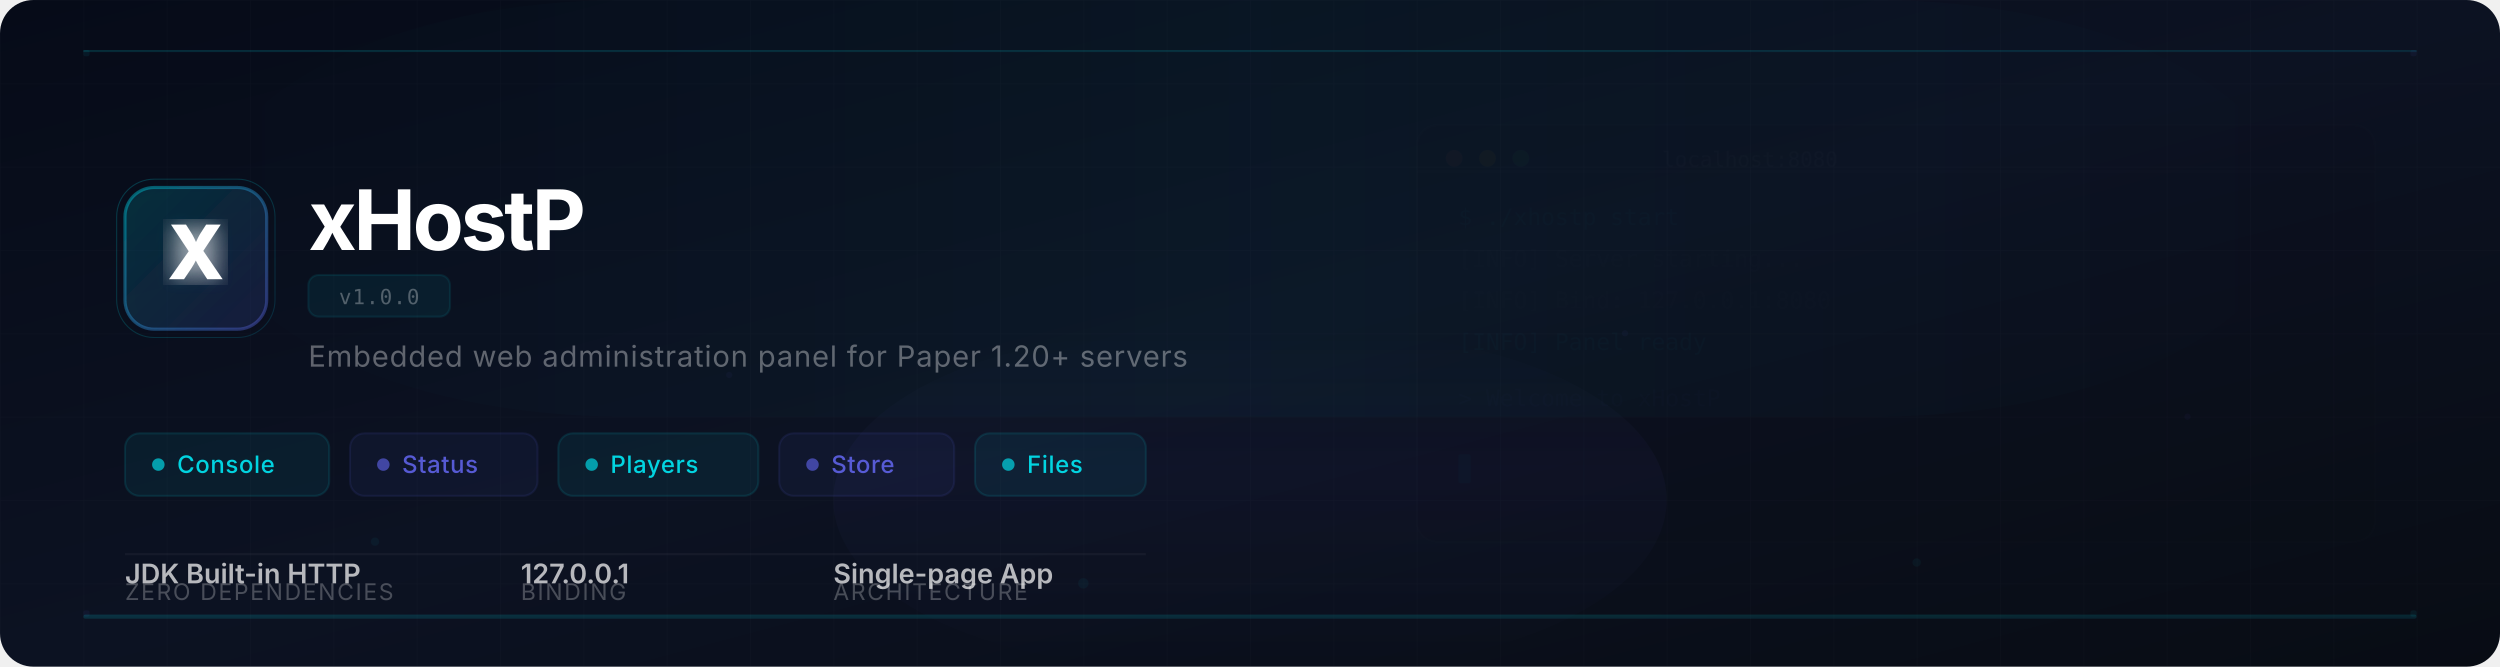
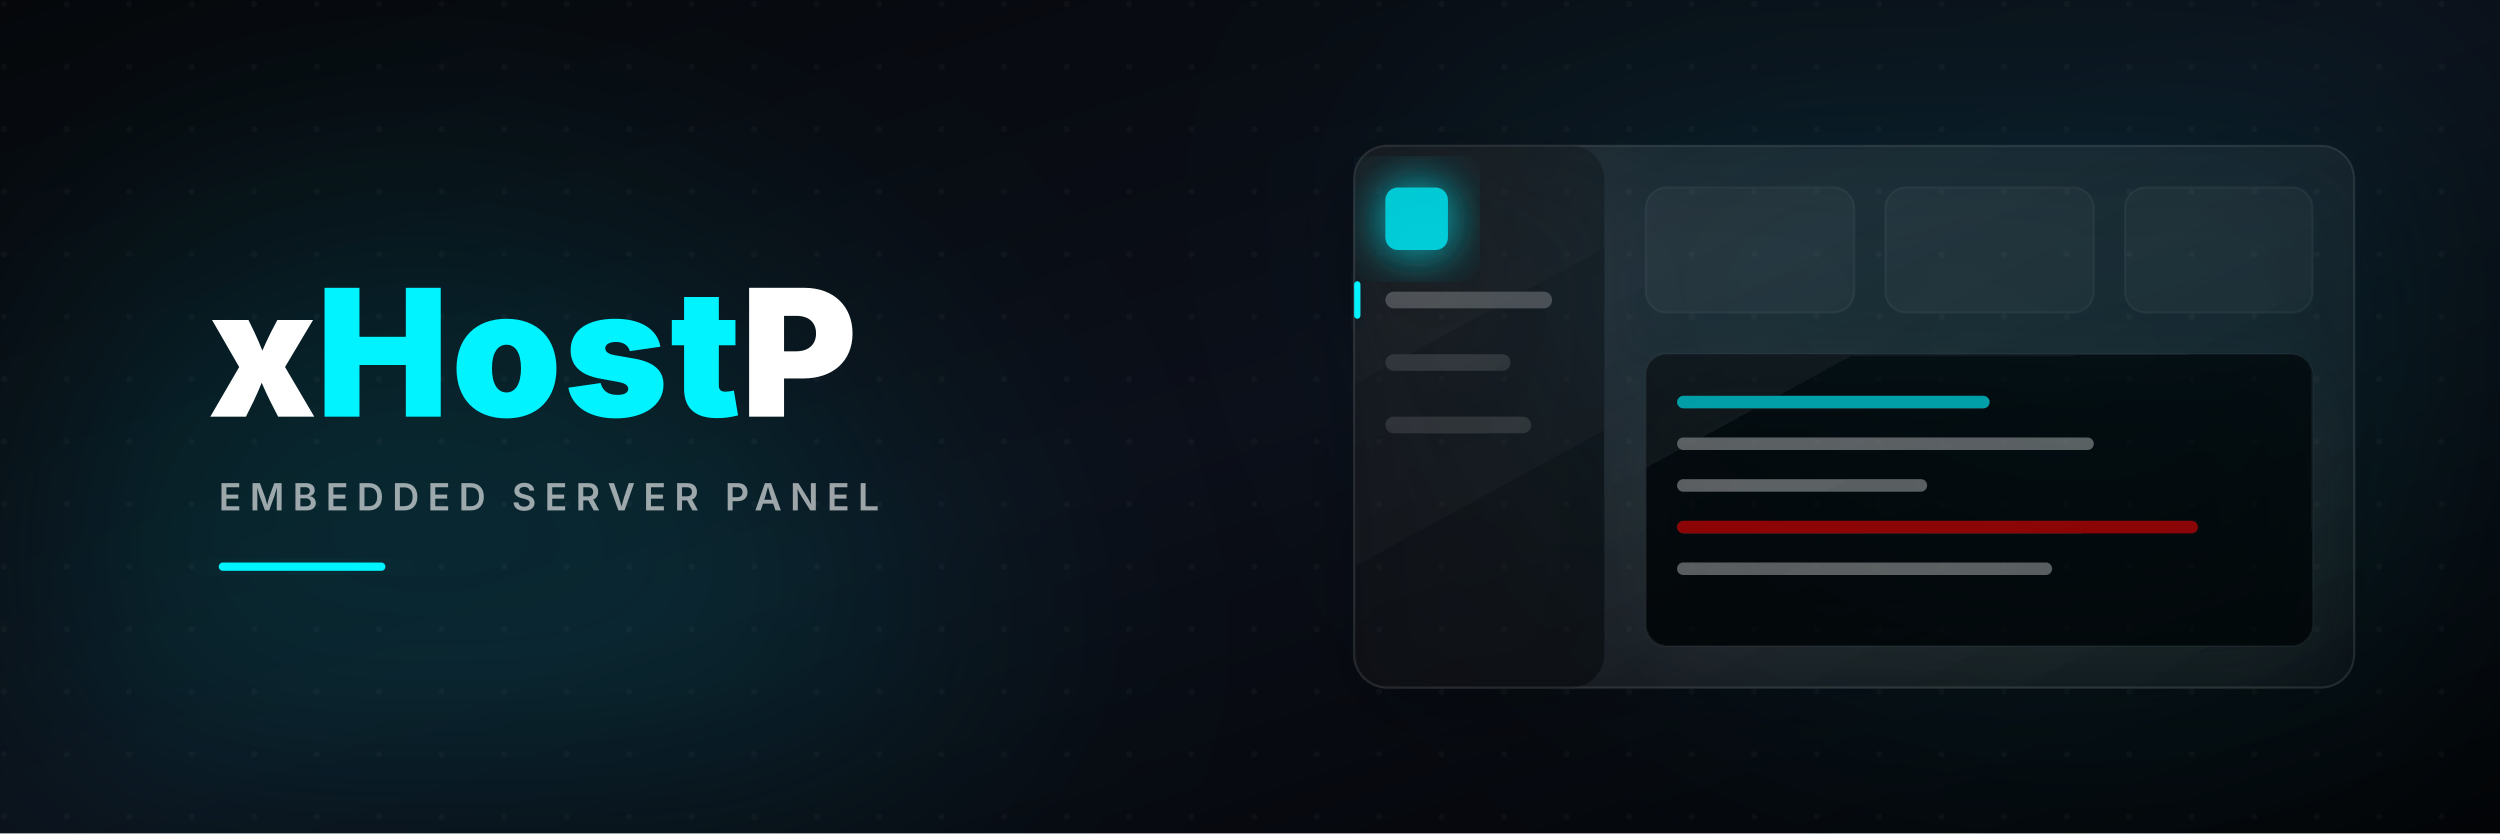
- <svg xmlns="http://www.w3.org/2000/svg" viewBox="0 0 1200 320" width="1200" height="320">
+ <svg xmlns="http://www.w3.org/2000/svg" viewBox="0 0 1200 400" width="100%" height="100%">
  <defs>
-     <linearGradient id="bg" x1="0" y1="0" x2="1" y2="1">
-       <stop offset="0%" stop-color="#060b18" />
-       <stop offset="50%" stop-color="#0c1222" />
-       <stop offset="100%" stop-color="#080c14" />
+     <linearGradient id="bg" x1="0%" y1="0%" x2="100%" y2="100%">
+       <stop offset="0%" stop-color="#05070a" />
+       <stop offset="50%" stop-color="#0b0f19" />
+       <stop offset="100%" stop-color="#020305" />
    </linearGradient>
-     <linearGradient id="cyanGrad" x1="0" y1="0" x2="1" y2="1">
-       <stop offset="0%" stop-color="#00f3ff" />
-       <stop offset="50%" stop-color="#00c8d4" />
-       <stop offset="100%" stop-color="#0891b2" />
-     </linearGradient>
-     <linearGradient id="indigoGrad" x1="0" y1="0" x2="1" y2="0">
-       <stop offset="0%" stop-color="#6366f1" />
-       <stop offset="100%" stop-color="#4f46e5" />
-     </linearGradient>
-     <linearGradient id="logoBg" x1="0" y1="0" x2="1" y2="1">
-       <stop offset="0%" stop-color="#00f3ff" />
-       <stop offset="100%" stop-color="#6366f1" />
-     </linearGradient>
-     <linearGradient id="glowRight" x1="0" y1="0" x2="1" y2="0">
-       <stop offset="0%" stop-color="rgba(0,243,255,0)" />
-       <stop offset="50%" stop-color="rgba(0,243,255,0.03)" />
-       <stop offset="100%" stop-color="rgba(0,243,255,0)" />
-     </linearGradient>
-     <linearGradient id="glowVertical" x1="0" y1="0" x2="0" y2="1">
-       <stop offset="0%" stop-color="rgba(99,102,241,0)" />
-       <stop offset="40%" stop-color="rgba(99,102,241,0.04)" />
-       <stop offset="100%" stop-color="rgba(99,102,241,0)" />
-     </linearGradient>
-     <filter id="shadow">
-       <feDropShadow dx="0" dy="1" stdDeviation="3" flood-color="rgba(0,0,0,0.4)" />
-     </filter>
-     <filter id="glowFilter">
-       <feGaussianBlur stdDeviation="8" result="blur" />
+     <filter id="neon" x="-50%" y="-50%" width="200%" height="200%">
+       <feGaussianBlur stdDeviation="12" result="blur" />
      <feMerge>
        <feMergeNode in="blur" />
        <feMergeNode in="SourceGraphic" />
      </feMerge>
    </filter>
-     <pattern id="grid" width="40" height="40" patternUnits="userSpaceOnUse">
-       <path d="M 40 0 L 0 0 0 40" fill="none" stroke="rgba(255,255,255,0.02)" stroke-width="0.5" />
-     </pattern>
+     <filter id="ambient" x="-50%" y="-50%" width="200%" height="200%">
+       <feGaussianBlur stdDeviation="80" />
+     </filter>
+     <linearGradient id="glassCard" x1="0%" y1="0%" x2="100%" y2="100%">
+       <stop offset="0%" stop-color="rgba(255,255,255,0.08)" />
+       <stop offset="100%" stop-color="rgba(255,255,255,0.01)" />
+     </linearGradient>
+     <filter id="dropShadow" x="-20%" y="-20%" width="140%" height="140%">
+       <feDropShadow dx="0" dy="15" stdDeviation="20" flood-color="#000000" flood-opacity="0.6" />
+     </filter>
  </defs>
-   <rect width="1200" height="320" fill="url(#bg)" rx="16" />
-   <rect width="1200" height="320" fill="url(#grid)" rx="16" />
-   <rect x="100" y="0" width="1000" height="200" fill="url(#glowRight)" rx="200" />
-   <rect x="400" y="160" width="400" height="160" fill="url(#glowVertical)" rx="160" />
-   <rect x="40" y="24" width="1120" height="1" fill="url(#cyanGrad)" opacity="0.15" />
-   <g opacity="0.06">
-     <rect x="40" y="24" width="3" height="3" rx="1" fill="#00f3ff" />
-     <rect x="1157" y="24" width="3" height="3" rx="1" fill="#6366f1" />
-     <rect x="40" y="293" width="3" height="3" rx="1" fill="#6366f1" />
-     <rect x="1157" y="293" width="3" height="3" rx="1" fill="#00f3ff" />
+   <rect width="1200" height="400" fill="url(#bg)" />
+   <circle cx="200" cy="350" r="250" fill="#00f3ff" opacity="0.12" filter="url(#ambient)" />
+   <circle cx="1000" cy="50" r="300" fill="#00f3ff" opacity="0.08" filter="url(#ambient)" />
+   <pattern id="dots" x="0" y="0" width="30" height="30" patternUnits="userSpaceOnUse">
+     <circle cx="2" cy="2" r="1.5" fill="rgba(255,255,255,0.03)" />
+   </pattern>
+   <rect width="1200" height="400" fill="url(#dots)" />
+   <g transform="translate(650, 70)" filter="url(#dropShadow)">
+     <rect x="0" y="0" width="480" height="260" rx="16" fill="url(#glassCard)" stroke="rgba(255,255,255,0.1)" stroke-width="1" />
+     <rect x="0" y="0" width="120" height="260" rx="16" fill="rgba(0,0,0,0.2)" />
+     <rect x="15" y="20" width="30" height="30" rx="6" fill="#00f3ff" opacity="0.8" filter="url(#neon)" />
+     <rect x="15" y="70" width="80" height="8" rx="4" fill="rgba(255,255,255,0.2)" />
+     <rect x="15" y="100" width="60" height="8" rx="4" fill="rgba(255,255,255,0.1)" />
+     <rect x="15" y="130" width="70" height="8" rx="4" fill="rgba(255,255,255,0.1)" />
+     <rect x="0" y="65" width="3" height="18" rx="1.5" fill="#00f3ff" filter="url(#neon)" />
+     <rect x="140" y="20" width="100" height="60" rx="10" fill="rgba(255,255,255,0.03)" stroke="rgba(255,255,255,0.05)" stroke-width="1" />
+     <rect x="255" y="20" width="100" height="60" rx="10" fill="rgba(255,255,255,0.03)" stroke="rgba(255,255,255,0.05)" stroke-width="1" />
+     <rect x="370" y="20" width="90" height="60" rx="10" fill="rgba(255,255,255,0.03)" stroke="rgba(255,255,255,0.05)" stroke-width="1" />
+     <rect x="140" y="100" width="320" height="140" rx="10" fill="rgba(0,0,0,0.4)" stroke="rgba(255,255,255,0.03)" stroke-width="1" />
+     <rect x="155" y="120" width="150" height="6" rx="3" fill="rgba(0,243,255,0.6)" />
+     <rect x="155" y="140" width="200" height="6" rx="3" fill="rgba(255,255,255,0.3)" />
+     <rect x="155" y="160" width="120" height="6" rx="3" fill="rgba(255,255,255,0.3)" />
+     <rect x="155" y="180" width="250" height="6" rx="3" fill="rgba(255,0,0,0.5)" />
+     <rect x="155" y="200" width="180" height="6" rx="3" fill="rgba(255,255,255,0.3)" />
  </g>
-   <g opacity="0.04">
-     <circle cx="180" cy="260" r="2" fill="#00f3ff" />
-     <circle cx="350" cy="180" r="1.5" fill="#6366f1" />
-     <circle cx="520" cy="280" r="2.5" fill="#00f3ff" />
-     <circle cx="780" cy="160" r="1.5" fill="#6366f1" />
-     <circle cx="920" cy="270" r="2" fill="#00f3ff" />
-     <circle cx="1050" cy="200" r="1.5" fill="#6366f1" />
+   <g transform="translate(100, 200)">
+     <text x="0" y="0" font-family="'Inter', 'Segoe UI', sans-serif" font-weight="900" font-size="85" fill="#ffffff" letter-spacing="1">
+       x<tspan fill="#00f3ff" filter="url(#neon)">Host</tspan>P
+     </text>
+     <text x="5" y="45" font-family="'Inter', 'Segoe UI', sans-serif" font-weight="600" font-size="18" fill="rgba(255, 255, 255, 0.6)" letter-spacing="4">
+       EMBEDDED SERVER PANEL
+     </text>
+     <rect x="5" y="70" width="80" height="4" rx="2" fill="#00f3ff" filter="url(#neon)" />
  </g>
-   <g filter="url(#shadow)">
-     <rect x="60" y="90" width="68" height="68" rx="14" fill="url(#logoBg)" opacity="0.12" />
-     <rect x="60" y="90" width="68" height="68" rx="14" fill="none" stroke="url(#logoBg)" stroke-width="1.5" opacity="0.35" />
-     <text x="94" y="134" font-family="Inter,'Segoe UI',system-ui,sans-serif" font-size="36" font-weight="800" fill="#fff" text-anchor="middle" filter="url(#glowFilter)">X</text>
-   </g>
-   <rect x="56" y="86" width="76" height="76" rx="18" fill="none" stroke="url(#cyanGrad)" stroke-width="0.5" opacity="0.2" />
-   <text x="148" y="120" font-family="Inter,'Segoe UI',system-ui,sans-serif" font-size="40" font-weight="700" fill="#ffffff" letter-spacing="-1.5">xHostP</text>
-   <rect x="148" y="132" width="68" height="20" rx="5" fill="rgba(0,243,255,0.06)" stroke="rgba(0,243,255,0.08)" stroke-width="1" />
-   <text x="182" y="146" font-family="'JetBrains Mono','Consolas',monospace" font-size="10" fill="rgba(255,255,255,0.3)" text-anchor="middle" letter-spacing="0.5">v1.0.0</text>
-   <text x="148" y="176" font-family="Inter,'Segoe UI',system-ui,sans-serif" font-size="14" fill="rgba(255,255,255,0.35)" letter-spacing="0.4">Embedded web administration panel for Paper 1.20+ servers</text>
-   <g font-family="Inter,'Segoe UI',system-ui,sans-serif" font-size="11.5" font-weight="500" letter-spacing="0.3">
-     <rect x="60" y="208" width="98" height="30" rx="7" fill="rgba(0,243,255,0.06)" stroke="rgba(0,243,255,0.1)" stroke-width="1" />
-     <circle cx="76" cy="223" r="3" fill="#00f3ff" opacity="0.6" />
-     <text x="85" y="227" fill="#00f3ff" opacity="0.85">Console</text>
-     <rect x="168" y="208" width="90" height="30" rx="7" fill="rgba(99,102,241,0.06)" stroke="rgba(99,102,241,0.1)" stroke-width="1" />
-     <circle cx="184" cy="223" r="3" fill="#6366f1" opacity="0.6" />
-     <text x="193" y="227" fill="#6366f1" opacity="0.85">Status</text>
-     <rect x="268" y="208" width="96" height="30" rx="7" fill="rgba(0,243,255,0.06)" stroke="rgba(0,243,255,0.1)" stroke-width="1" />
-     <circle cx="284" cy="223" r="3" fill="#00f3ff" opacity="0.6" />
-     <text x="293" y="227" fill="#00f3ff" opacity="0.85">Players</text>
-     <rect x="374" y="208" width="84" height="30" rx="7" fill="rgba(99,102,241,0.06)" stroke="rgba(99,102,241,0.1)" stroke-width="1" />
-     <circle cx="390" cy="223" r="3" fill="#6366f1" opacity="0.6" />
-     <text x="399" y="227" fill="#6366f1" opacity="0.85">Store</text>
-     <rect x="468" y="208" width="82" height="30" rx="7" fill="rgba(0,243,255,0.06)" stroke="rgba(0,243,255,0.1)" stroke-width="1" />
-     <circle cx="484" cy="223" r="3" fill="#00f3ff" opacity="0.6" />
-     <text x="493" y="227" fill="#00f3ff" opacity="0.85">Files</text>
-   </g>
-   <g font-family="Inter,'Segoe UI',system-ui,sans-serif">
-     <line x1="60" y1="266" x2="550" y2="266" stroke="rgba(255,255,255,0.04)" stroke-width="1" />
-     <text x="60" y="288" font-size="11" fill="rgba(255,255,255,0.25)" letter-spacing="0.8">ZERO DEPENDENCIES</text>
-     <text x="60" y="280" font-size="13" font-weight="600" fill="rgba(255,255,255,0.7)">JDK Built-in HTTP</text>
-     <text x="250" y="288" font-size="11" fill="rgba(255,255,255,0.25)" letter-spacing="0.8">BINDING</text>
-     <text x="250" y="280" font-size="13" font-weight="600" fill="rgba(255,255,255,0.7)">127.0.0.1</text>
-     <text x="400" y="288" font-size="11" fill="rgba(255,255,255,0.25)" letter-spacing="0.8">ARCHITECTURE</text>
-     <text x="400" y="280" font-size="13" font-weight="600" fill="rgba(255,255,255,0.7)">Single-page App</text>
-   </g>
-   <g opacity="0.06">
-     <rect x="680" y="60" width="460" height="200" rx="10" fill="rgba(0,0,0,0.5)" stroke="rgba(255,255,255,0.06)" stroke-width="1" />
-     <rect x="680" y="60" width="460" height="32" rx="10" fill="rgba(255,255,255,0.03)" />
-     <rect x="680" y="82" width="460" height="1" fill="rgba(255,255,255,0.04)" />
-     <circle cx="698" cy="76" r="4" fill="#ef4444" opacity="0.4" />
-     <circle cx="714" cy="76" r="4" fill="#eab308" opacity="0.4" />
-     <circle cx="730" cy="76" r="4" fill="#22c55e" opacity="0.4" />
-     <text x="840" y="80" font-family="'JetBrains Mono','Consolas',monospace" font-size="10" fill="rgba(255,255,255,0.15)" text-anchor="middle">localhost:8080</text>
-     <text x="700" y="108" font-family="'JetBrains Mono','Consolas',monospace" font-size="11" fill="rgba(0,243,255,0.2)">$ ./xhostp start</text>
-     <text x="700" y="128" font-family="'JetBrains Mono','Consolas',monospace" font-size="11" fill="rgba(255,255,255,0.1)">[INFO] Server starting...</text>
-     <text x="700" y="148" font-family="'JetBrains Mono','Consolas',monospace" font-size="11" fill="rgba(255,255,255,0.1)">[INFO] Bind: 127.0.0.1:8080</text>
-     <text x="700" y="168" font-family="'JetBrains Mono','Consolas',monospace" font-size="11" fill="rgba(0,243,255,0.25)">[INFO] Panel ready</text>
-     <text x="700" y="195" font-family="'JetBrains Mono','Consolas',monospace" font-size="11" fill="rgba(99,102,241,0.2)">&gt; Welcome to xHostP</text>
-     <rect x="700" y="218" width="6" height="14" fill="rgba(0,243,255,0.25)" rx="1">
-       <animate attributeName="opacity" values="0.25;0.05;0.25" dur="1.5s" repeatCount="indefinite" />
-     </rect>
-   </g>
-   <rect x="40" y="295" width="1120" height="2" rx="1" fill="url(#cyanGrad)" opacity="0.15" />
</svg>
